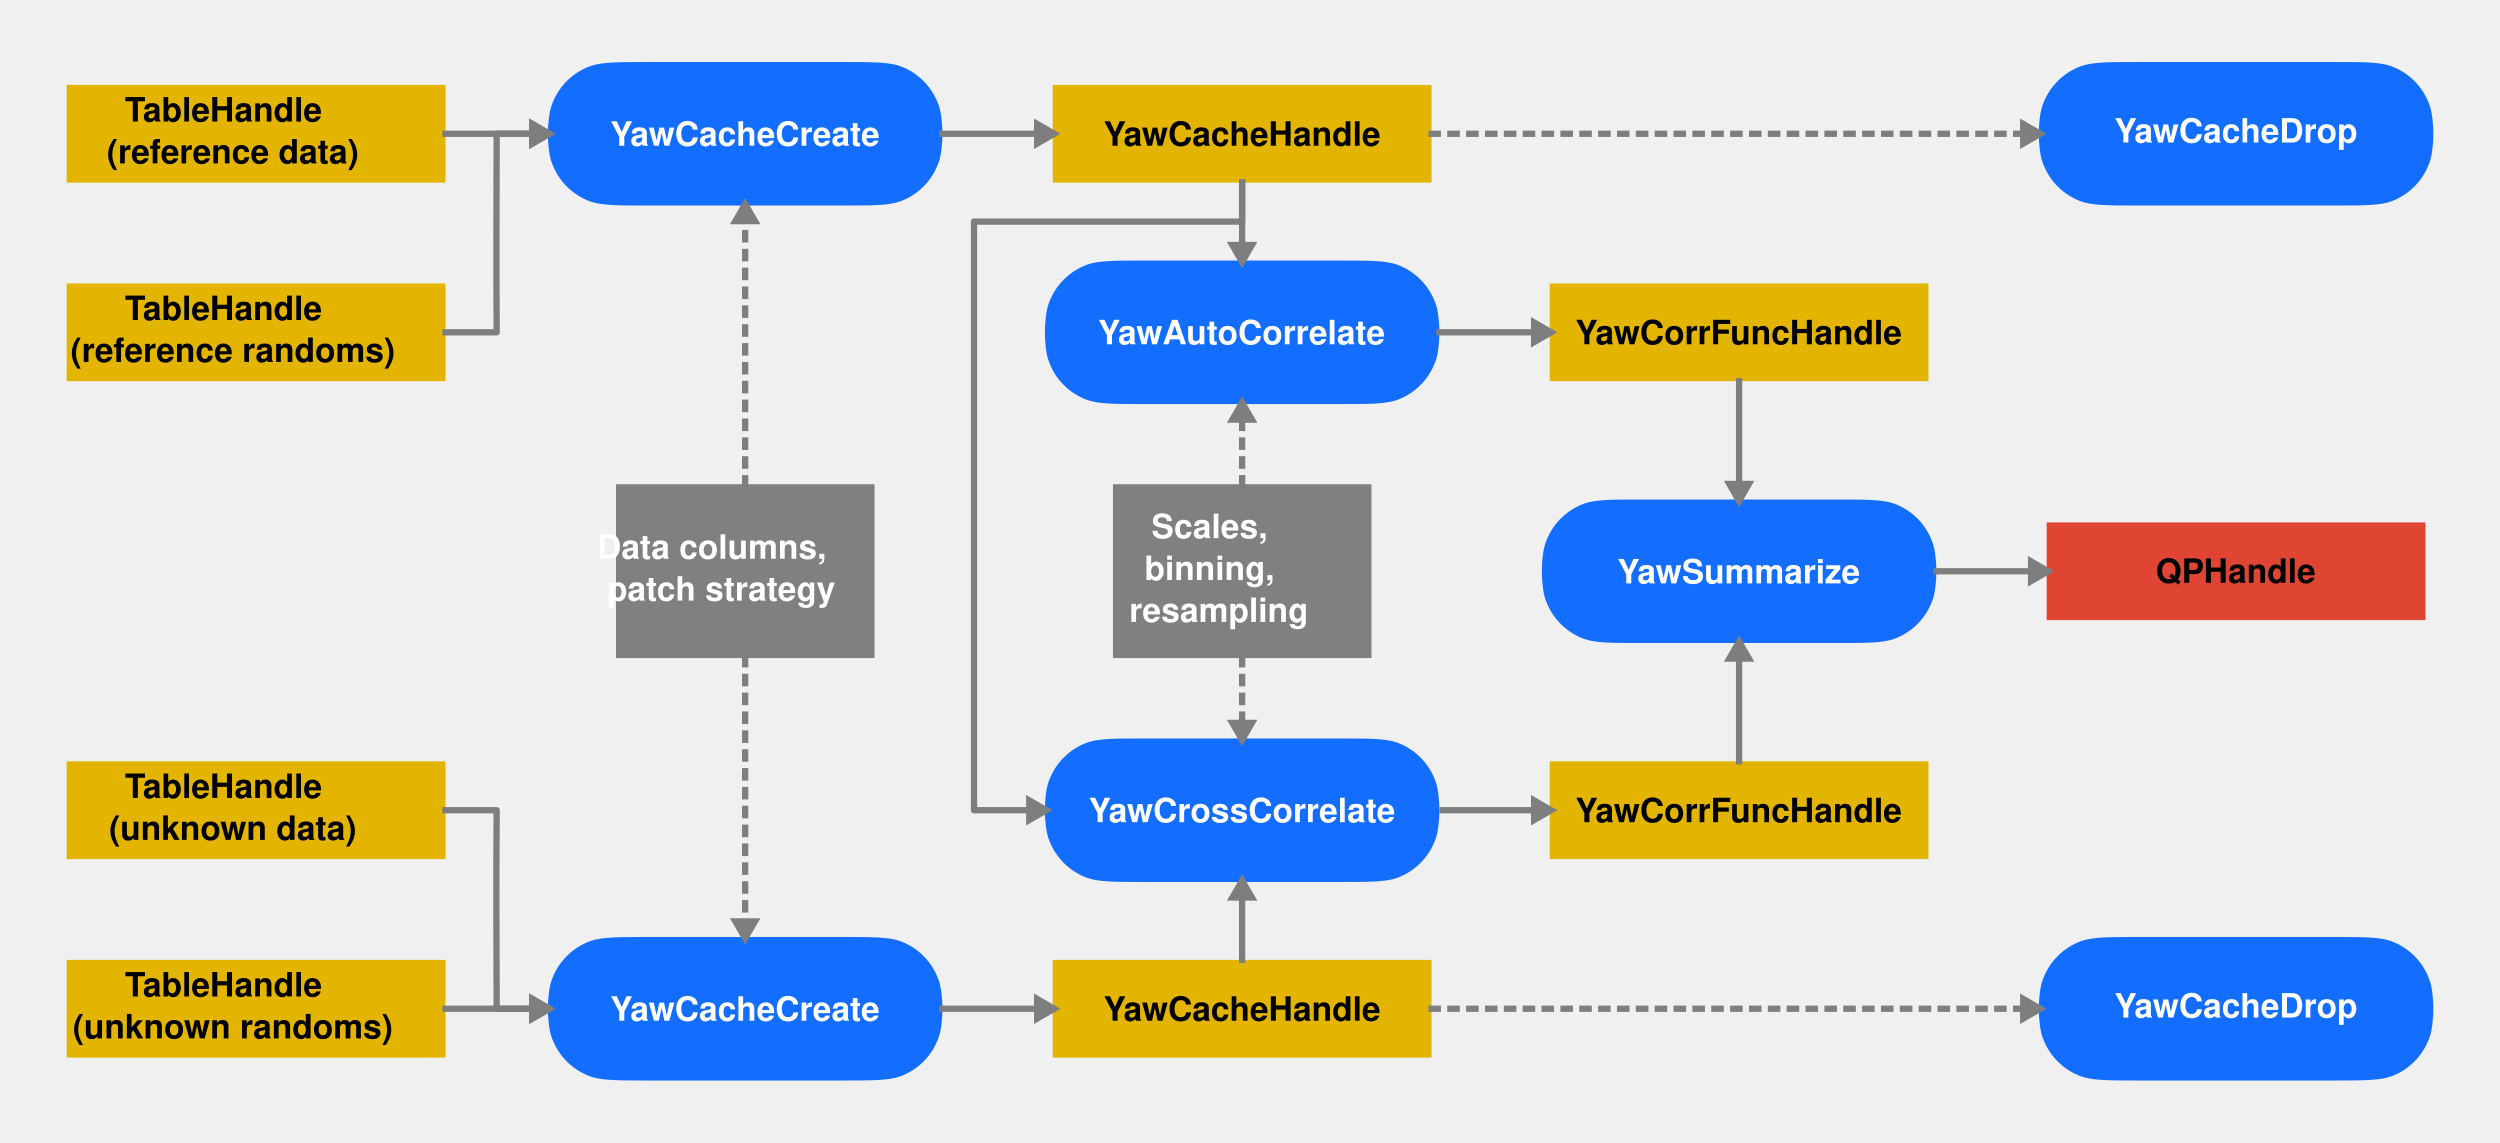
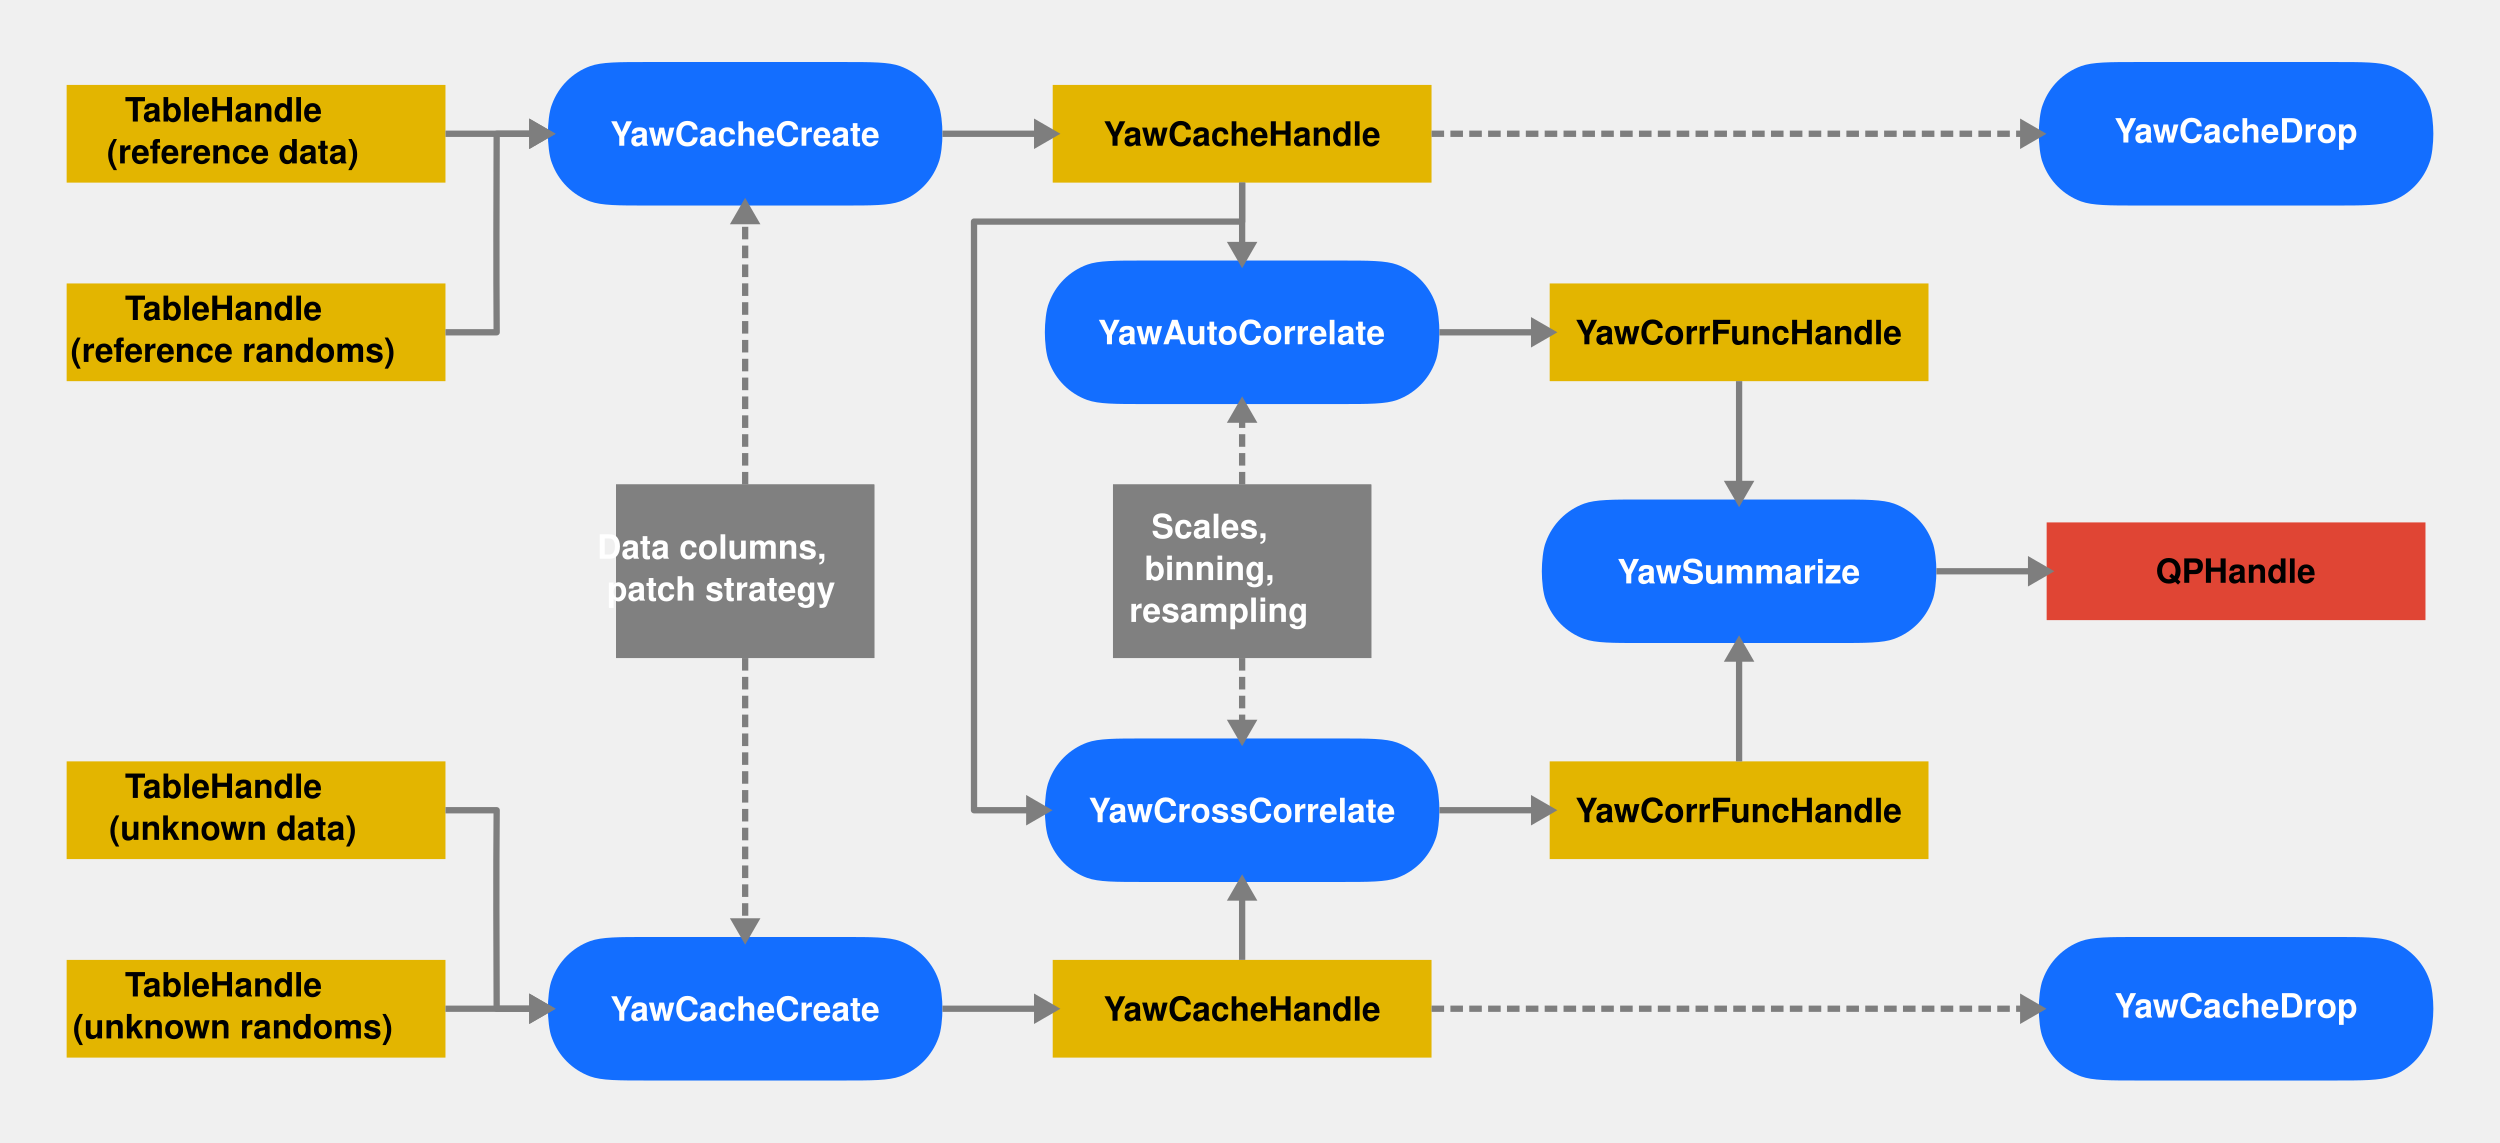
<svg xmlns="http://www.w3.org/2000/svg" version="1.1" id="svg226" width="1988.631" height="908.828" viewBox="0 0 1988.631 908.828">
  <defs id="defs230">
    <marker style="overflow:visible" id="TriangleStart" refX="2" refY="0" orient="auto-start-reverse" markerWidth="4.2" markerHeight="5.6" viewBox="0 0 5.324 6.155" preserveAspectRatio="xMidYMid">
      <path transform="scale(0.5)" style="fill:context-stroke;fill-rule:evenodd;stroke:context-stroke;stroke-width:1pt" d="M 5.77,0 -2.88,5 V -5 Z" id="path135" />
    </marker>
    <clipPath clipPathUnits="userSpaceOnUse" id="clipPath244">
      <path d="m 332.148,36 h 237.387 v 87.621 H 332.148 Z" id="path242" />
    </clipPath>
    <clipPath clipPathUnits="userSpaceOnUse" id="clipPath254">
      <path d="m 333.148,37 h 235.387 v 85.621 H 333.148 Z" id="path252" />
    </clipPath>
    <clipPath clipPathUnits="userSpaceOnUse" id="clipPath268">
      <path d="M 371.292,286.54 H 530.39 V 395.081 H 371.292 Z" id="path266" />
    </clipPath>
    <clipPath clipPathUnits="userSpaceOnUse" id="clipPath282">
      <path d="m 375.792,291.04 h 150.098 v 99.541 H 375.792 Z" id="path280" />
    </clipPath>
    <clipPath clipPathUnits="userSpaceOnUse" id="clipPath302">
      <path d="M 666.605,286.54 H 825.703 V 395.081 H 666.605 Z" id="path300" />
    </clipPath>
    <clipPath clipPathUnits="userSpaceOnUse" id="clipPath316">
      <path d="m 671.105,291.04 h 150.098 v 99.541 H 671.105 Z" id="path314" />
    </clipPath>
    <clipPath clipPathUnits="userSpaceOnUse" id="clipPath342">
      <path d="m 41.531,571.664 h 227.996 v 60.293 H 41.531 Z" id="path340" />
    </clipPath>
    <clipPath clipPathUnits="userSpaceOnUse" id="clipPath352">
      <path d="m 42.531,572.664 h 225.996 v 58.293 H 42.531 Z" id="path350" />
    </clipPath>
    <clipPath clipPathUnits="userSpaceOnUse" id="clipPath366">
      <path d="m 41.531,441.164 h 227.996 v 60.293 H 41.531 Z" id="path364" />
    </clipPath>
    <clipPath clipPathUnits="userSpaceOnUse" id="clipPath376">
      <path d="m 42.531,442.164 h 225.996 v 58.293 H 42.531 Z" id="path374" />
    </clipPath>
    <clipPath clipPathUnits="userSpaceOnUse" id="clipPath390">
      <path d="m 36,180.164 h 227.996 v 60.293 H 36 Z" id="path388" />
    </clipPath>
    <clipPath clipPathUnits="userSpaceOnUse" id="clipPath400">
      <path d="m 37,181.164 h 225.996 v 58.293 H 37 Z" id="path398" />
    </clipPath>
    <clipPath clipPathUnits="userSpaceOnUse" id="clipPath414">
      <path d="m 36,49.664 h 227.996 v 60.293 H 36 Z" id="path412" />
    </clipPath>
    <clipPath clipPathUnits="userSpaceOnUse" id="clipPath424">
      <path d="m 37,50.664 h 225.996 v 58.293 H 37 Z" id="path422" />
    </clipPath>
    <clipPath clipPathUnits="userSpaceOnUse" id="clipPath438">
      <path d="m 332.148,558 h 237.387 v 87.621 H 332.148 Z" id="path436" />
    </clipPath>
    <clipPath clipPathUnits="userSpaceOnUse" id="clipPath448">
      <path d="m 333.148,559 h 235.387 v 85.621 H 333.148 Z" id="path446" />
    </clipPath>
    <clipPath clipPathUnits="userSpaceOnUse" id="clipPath462">
      <path d="m 627.461,427.5 h 237.387 v 87.621 H 627.461 Z" id="path460" />
    </clipPath>
    <clipPath clipPathUnits="userSpaceOnUse" id="clipPath472">
      <path d="m 628.461,428.5 h 235.387 v 85.621 H 628.461 Z" id="path470" />
    </clipPath>
    <clipPath clipPathUnits="userSpaceOnUse" id="clipPath486">
      <path d="m 627.461,166.5 h 237.387 v 87.621 H 627.461 Z" id="path484" />
    </clipPath>
    <clipPath clipPathUnits="userSpaceOnUse" id="clipPath496">
      <path d="m 628.461,167.5 h 235.387 v 85.621 H 628.461 Z" id="path494" />
    </clipPath>
    <clipPath clipPathUnits="userSpaceOnUse" id="clipPath510">
      <path d="m 922.774,297 h 237.387 v 87.621 H 922.774 Z" id="path508" />
    </clipPath>
    <clipPath clipPathUnits="userSpaceOnUse" id="clipPath520">
      <path d="m 923.774,298 h 235.387 v 85.621 H 923.774 Z" id="path518" />
    </clipPath>
    <clipPath clipPathUnits="userSpaceOnUse" id="clipPath534">
      <path d="m 1218.087,558 h 237.387 v 87.621 H 1218.087 Z" id="path532" />
    </clipPath>
    <clipPath clipPathUnits="userSpaceOnUse" id="clipPath544">
      <path d="m 1219.087,559 h 235.387 v 85.621 H 1219.087 Z" id="path542" />
    </clipPath>
    <clipPath clipPathUnits="userSpaceOnUse" id="clipPath558">
      <path d="m 1218.087,36 h 237.387 v 87.621 H 1218.087 Z" id="path556" />
    </clipPath>
    <clipPath clipPathUnits="userSpaceOnUse" id="clipPath568">
      <path d="m 1219.087,37 h 235.387 v 85.621 H 1219.087 Z" id="path566" />
    </clipPath>
    <clipPath clipPathUnits="userSpaceOnUse" id="clipPath582">
      <path d="m 632.156,571.664 h 227.996 v 60.293 H 632.156 Z" id="path580" />
    </clipPath>
    <clipPath clipPathUnits="userSpaceOnUse" id="clipPath592">
      <path d="m 633.156,572.664 h 225.996 v 58.293 H 633.156 Z" id="path590" />
    </clipPath>
    <clipPath clipPathUnits="userSpaceOnUse" id="clipPath606">
      <path d="m 632.156,49.664 h 227.996 v 60.293 H 632.156 Z" id="path604" />
    </clipPath>
    <clipPath clipPathUnits="userSpaceOnUse" id="clipPath616">
      <path d="m 633.156,50.664 h 225.996 v 58.293 H 633.156 Z" id="path614" />
    </clipPath>
    <clipPath clipPathUnits="userSpaceOnUse" id="clipPath630">
      <path d="m 927.469,441.164 h 227.996 v 60.293 H 927.469 Z" id="path628" />
    </clipPath>
    <clipPath clipPathUnits="userSpaceOnUse" id="clipPath640">
      <path d="m 928.469,442.164 h 225.996 v 58.293 H 928.469 Z" id="path638" />
    </clipPath>
    <clipPath clipPathUnits="userSpaceOnUse" id="clipPath654">
      <path d="m 927.469,180.164 h 227.996 v 60.293 H 927.469 Z" id="path652" />
    </clipPath>
    <clipPath clipPathUnits="userSpaceOnUse" id="clipPath664">
      <path d="m 928.469,181.164 h 225.996 v 58.293 H 928.469 Z" id="path662" />
    </clipPath>
    <clipPath clipPathUnits="userSpaceOnUse" id="clipPath678">
      <path d="m 1222.782,310.664 h 227.996 v 60.293 H 1222.782 Z" id="path676" />
    </clipPath>
    <clipPath clipPathUnits="userSpaceOnUse" id="clipPath688">
      <path d="m 1223.782,311.664 h 225.996 v 58.293 H 1223.782 Z" id="path686" />
    </clipPath>
    <clipPath clipPathUnits="userSpaceOnUse" id="clipPath702">
      <path d="m 267.527,599.311 h 66.621 v 5 H 267.527 Z" id="path700" />
    </clipPath>
    <clipPath clipPathUnits="userSpaceOnUse" id="clipPath714">
      <path d="m 267.478,468.763 h 66.6 v 140.6 h -66.6 z" id="path712" />
    </clipPath>
    <clipPath clipPathUnits="userSpaceOnUse" id="clipPath728">
      <path d="m 261.978,72.163 h 72.1 v 140.6 h -72.1 z" id="path726" />
    </clipPath>
    <clipPath clipPathUnits="userSpaceOnUse" id="clipPath742">
      <path d="m 261.996,77.311 h 68.465 v 5 H 261.996 Z" id="path740" />
    </clipPath>
    <clipPath clipPathUnits="userSpaceOnUse" id="clipPath754">
      <path d="m 443.241,121.621 h 15.2 V 288.54 h -15.2 z" id="path752" />
    </clipPath>
    <clipPath clipPathUnits="userSpaceOnUse" id="clipPath768">
      <path d="m 443.241,393.081 h 15.2 V 560 h -15.2 z" id="path766" />
    </clipPath>
    <clipPath clipPathUnits="userSpaceOnUse" id="clipPath782">
      <path d="m 738.554,252.121 h 15.2 v 36.419 h -15.2 z" id="path780" />
    </clipPath>
    <clipPath clipPathUnits="userSpaceOnUse" id="clipPath796">
      <path d="m 738.554,393.081 h 15.2 v 36.419 h -15.2 z" id="path794" />
    </clipPath>
    <clipPath clipPathUnits="userSpaceOnUse" id="clipPath810">
      <path d="m 567.535,594.211 h 66.621 v 15.2 H 567.535 Z" id="path808" />
    </clipPath>
    <clipPath clipPathUnits="userSpaceOnUse" id="clipPath824">
      <path d="m 858.152,594.211 h 361.357 v 15.2 H 858.152 Z" id="path822" />
    </clipPath>
    <clipPath clipPathUnits="userSpaceOnUse" id="clipPath838">
      <path d="m 568.112,72.211 h 66.044 v 15.2 H 568.112 Z" id="path836" />
    </clipPath>
    <clipPath clipPathUnits="userSpaceOnUse" id="clipPath852">
      <path d="m 1033.867,382.621 h 15.2 v 60.543 h -15.2 z" id="path850" />
    </clipPath>
    <clipPath clipPathUnits="userSpaceOnUse" id="clipPath866">
      <path d="m 858.152,72.211 h 361.934 v 15.2 H 858.152 Z" id="path864" />
    </clipPath>
    <clipPath clipPathUnits="userSpaceOnUse" id="clipPath880">
      <path d="m 738.554,107.957 h 15.2 v 60.543 h -15.2 z" id="path878" />
    </clipPath>
    <clipPath clipPathUnits="userSpaceOnUse" id="clipPath894">
      <path d="m 738.554,513.121 h 15.2 v 60.543 h -15.2 z" id="path892" />
    </clipPath>
    <clipPath clipPathUnits="userSpaceOnUse" id="clipPath908">
      <path d="m 862.848,468.81 h 66.621 v 5 H 862.848 Z" id="path906" />
    </clipPath>
    <clipPath clipPathUnits="userSpaceOnUse" id="clipPath920">
      <path d="m 863.425,202.71 h 66.044 v 15.2 H 863.425 Z" id="path918" />
    </clipPath>
    <clipPath clipPathUnits="userSpaceOnUse" id="clipPath934">
      <path d="m 1033.867,238.457 h 15.2 v 60.543 h -15.2 z" id="path932" />
    </clipPath>
    <clipPath clipPathUnits="userSpaceOnUse" id="clipPath948">
      <path d="m 1158.161,333.211 h 66.621 v 15.2 h -66.621 z" id="path946" />
    </clipPath>
    <clipPath clipPathUnits="userSpaceOnUse" id="clipPath962">
      <path d="m 605.879,202.663 h 142.7 v 371.1 h -142.7 z" id="path960" />
    </clipPath>
  </defs>
  <g id="g234" transform="matrix(1.333333,0,0,-1.333333,0,908.8281)">
    <g id="g236" />
    <g id="g384" transform="translate(2.765319,-12.0621)" style="fill:#e3b500;fill-opacity:1">
      <g id="g386" clip-path="url(#clipPath390)" style="fill:#e3b500;fill-opacity:1">
        <path d="m 37,181.164 h 225.996 v 58.293 H 37 Z" style="fill:#e3b500;fill-opacity:1;fill-rule:nonzero;stroke:none" id="path392" />
      </g>
    </g>
    <g id="g360" transform="translate(-2.765201,12.06204)" style="fill:#e3b500;fill-opacity:1">
      <g id="g362" clip-path="url(#clipPath366)" style="fill:#e3b500;fill-opacity:1">
        <path d="m 42.531,442.164 h 225.996 v 58.293 H 42.531 Z" style="fill:#e3b500;fill-opacity:1;fill-rule:nonzero;stroke:none" id="path368" />
      </g>
    </g>
    <g id="g336" style="fill:#e3b500;fill-opacity:1" transform="translate(-2.765201,-1.0229736e-5)">
      <g id="g338" clip-path="url(#clipPath342)" style="fill:#e3b500;fill-opacity:1">
        <path d="m 42.531,572.664 h 225.996 v 58.293 H 42.531 Z" style="fill:#e3b500;fill-opacity:1;fill-rule:nonzero;stroke:none" id="path344" />
      </g>
    </g>
    <text xml:space="preserve" style="font-style:normal;font-variant:normal;font-weight:bold;font-stretch:normal;font-size:20px;line-height:1.25;font-family:Helvetica;-inkscape-font-specification:'Helvetica Bold';fill:#000000;fill-opacity:1;stroke:none;stroke-width:0.75" x="152.783" y="-609.13" id="text1382-0-6" transform="scale(1,-1)">
      <tspan id="tspan1380-6-9" x="152.783" y="-609.13" style="font-style:normal;font-variant:normal;font-weight:bold;font-stretch:normal;font-size:20px;font-family:Helvetica;-inkscape-font-specification:'Helvetica Bold';text-align:center;text-anchor:middle;stroke-width:0.75">TableHandle</tspan>
      <tspan x="152.783" y="-584.13" style="font-style:normal;font-variant:normal;font-weight:bold;font-stretch:normal;font-size:20px;font-family:Helvetica;-inkscape-font-specification:'Helvetica Bold';text-align:center;text-anchor:middle;stroke-width:0.75" id="tspan8911">(reference data)</tspan>
    </text>
    <text xml:space="preserve" style="font-style:normal;font-variant:normal;font-weight:bold;font-stretch:normal;font-size:20px;line-height:1.25;font-family:Helvetica;-inkscape-font-specification:'Helvetica Bold';fill:#000000;fill-opacity:1;stroke:none;stroke-width:0.75" x="152.783" y="-490.692" id="text1382-0-6-3" transform="scale(1,-1)">
      <tspan id="tspan1380-6-9-6" x="152.783" y="-490.692" style="font-style:normal;font-variant:normal;font-weight:bold;font-stretch:normal;font-size:20px;font-family:Helvetica;-inkscape-font-specification:'Helvetica Bold';text-align:center;text-anchor:middle;stroke-width:0.75">TableHandle</tspan>
      <tspan x="152.783" y="-465.692" style="font-style:normal;font-variant:normal;font-weight:bold;font-stretch:normal;font-size:20px;font-family:Helvetica;-inkscape-font-specification:'Helvetica Bold';text-align:center;text-anchor:middle;stroke-width:0.75" id="tspan8911-8">(reference randoms)</tspan>
    </text>
    <text xml:space="preserve" style="font-style:normal;font-variant:normal;font-weight:bold;font-stretch:normal;font-size:20px;line-height:1.25;font-family:Helvetica;-inkscape-font-specification:'Helvetica Bold';fill:#000000;fill-opacity:1;stroke:none;stroke-width:0.75" x="152.783" y="-205.568" id="text1382-0-6-4" transform="scale(1,-1)">
      <tspan id="tspan1380-6-9-8" x="152.783" y="-205.568" style="font-style:normal;font-variant:normal;font-weight:bold;font-stretch:normal;font-size:20px;font-family:Helvetica;-inkscape-font-specification:'Helvetica Bold';text-align:center;text-anchor:middle;stroke-width:0.75">TableHandle</tspan>
      <tspan x="152.783" y="-180.568" style="font-style:normal;font-variant:normal;font-weight:bold;font-stretch:normal;font-size:20px;font-family:Helvetica;-inkscape-font-specification:'Helvetica Bold';text-align:center;text-anchor:middle;stroke-width:0.75" id="tspan8911-3">(unknown data)</tspan>
    </text>
    <g id="g408" transform="translate(2.765319,-1.0229736e-5)" style="fill:#e3b500;fill-opacity:1">
      <g id="g410" clip-path="url(#clipPath414)" style="fill:#e3b500;fill-opacity:1">
        <path d="m 37,50.664 h 225.996 v 58.293 H 37 Z" style="fill:#e3b500;fill-opacity:1;fill-rule:nonzero;stroke:none" id="path416" />
      </g>
    </g>
    <g id="g238" transform="translate(-6.286761,-1.0229736e-5)" style="fill:#4268ff;fill-opacity:1">
      <g id="g240" clip-path="url(#clipPath244)" style="fill:#4268ff;fill-opacity:1">
        <path d="m 392.288,122.621 h 117.106 c 16.945,0 27.113,0 33.891,-2.447 10.597,-3.857 18.945,-12.205 22.802,-22.802 1.726,-4.094 2.447,-12.188 2.447,-17.562 0,-5.373 -0.721,-13.468 -2.447,-17.562 C 562.231,51.652 553.883,43.304 543.286,39.447 536.508,37 526.34,37 509.395,37 H 392.288 c -16.946,0 -27.113,0 -33.891,2.447 -10.597,3.857 -18.945,12.205 -22.802,22.802 -1.726,4.094 -2.447,12.188 -2.447,17.562 0,5.373 0.721,13.468 2.447,17.562 3.857,10.597 12.205,18.945 22.802,22.802 6.778,2.447 16.945,2.447 33.891,2.447 z" style="fill:#136eff;fill-opacity:1;fill-rule:nonzero;stroke:none" id="path246" />
      </g>
    </g>
    <text xml:space="preserve" style="font-style:normal;font-variant:normal;font-weight:bold;font-stretch:normal;font-size:20px;line-height:1.25;font-family:Helvetica;-inkscape-font-specification:'Helvetica Bold';fill:#ffffff;fill-opacity:1;stroke:none;stroke-width:0.75" x="364.065" y="-72.677" id="text1382-0-8" transform="scale(1,-1)">
      <tspan id="tspan1380-6-6" x="364.065" y="-72.677" style="font-style:normal;font-variant:normal;font-weight:bold;font-stretch:normal;font-size:20px;font-family:Helvetica;-inkscape-font-specification:'Helvetica Bold';fill:#ffffff;fill-opacity:1;stroke-width:0.75">YawCacheCreate</tspan>
    </text>
    <g id="g262" transform="translate(-6.286761,5.4770264e-5)" style="fill:#808080;fill-opacity:1;stroke:none">
      <g id="g264" clip-path="url(#clipPath268)" style="fill:#808080;fill-opacity:1;stroke:none">
        <path d="M 373.792,289.04 H 527.89 V 392.581 H 373.792 Z" style="fill:#808080;fill-opacity:1;fill-rule:nonzero;stroke:none" id="path270" />
        <g id="g272" transform="matrix(1,0,0,-1,373.7924,392.5811)" style="fill:#808080;fill-opacity:1;stroke:none">
          <path d="M 0,0 H 154.098 V 103.541 H 0 Z" style="fill:#808080;fill-opacity:1;stroke:none;stroke-width:3.75;stroke-linecap:butt;stroke-linejoin:miter;stroke-miterlimit:4;stroke-dasharray:none;stroke-opacity:1" id="path274" />
        </g>
      </g>
    </g>
    <text xml:space="preserve" style="font-style:normal;font-variant:normal;font-weight:bold;font-stretch:normal;font-size:20px;line-height:1.25;font-family:Helvetica;-inkscape-font-specification:'Helvetica Bold';fill:#ffffff;fill-opacity:1;stroke:none;stroke-width:0.75" x="444.115" y="-348.291" id="text1382-0-1" transform="scale(1,-1)">
      <tspan id="tspan1380-6-40" x="444.115" y="-348.291" style="font-style:normal;font-variant:normal;font-weight:bold;font-stretch:normal;font-size:20px;font-family:Helvetica;-inkscape-font-specification:'Helvetica Bold';text-align:center;text-anchor:middle;fill:#ffffff;fill-opacity:1;stroke-width:0.75">Data columns,</tspan>
      <tspan x="444.115" y="-323.291" style="font-style:normal;font-variant:normal;font-weight:bold;font-stretch:normal;font-size:20px;font-family:Helvetica;-inkscape-font-specification:'Helvetica Bold';text-align:center;text-anchor:middle;fill:#ffffff;fill-opacity:1;stroke-width:0.75" id="tspan2361">patch strategy</tspan>
    </text>
    <g id="g432" transform="translate(-6.286761,2.4770264e-5)" style="fill:#4268ff;fill-opacity:1">
      <g id="g434" clip-path="url(#clipPath438)" style="fill:#4268ff;fill-opacity:1">
        <path d="m 392.288,644.621 h 117.106 c 16.945,0 27.113,0 33.891,-2.447 10.597,-3.857 18.945,-12.205 22.802,-22.802 1.726,-4.094 2.447,-12.188 2.447,-17.562 0,-5.373 -0.721,-13.468 -2.447,-17.561 -3.857,-10.597 -12.205,-18.945 -22.802,-22.802 C 536.508,559 526.34,559 509.395,559 H 392.288 c -16.946,0 -27.113,0 -33.891,2.447 -10.597,3.857 -18.945,12.205 -22.802,22.802 -1.726,4.094 -2.447,12.188 -2.447,17.561 0,5.373 0.721,13.468 2.447,17.562 3.857,10.597 12.205,18.945 22.802,22.802 6.778,2.447 16.945,2.447 33.891,2.447 z" style="fill:#136eff;fill-opacity:1;fill-rule:nonzero;stroke:none" id="path440" />
      </g>
    </g>
    <text xml:space="preserve" style="font-style:normal;font-variant:normal;font-weight:bold;font-stretch:normal;font-size:20px;line-height:1.25;font-family:Helvetica;-inkscape-font-specification:'Helvetica Bold';fill:#ffffff;fill-opacity:1;stroke:none;stroke-width:0.75" x="364.065" y="-594.677" id="text1382-0-81" transform="scale(1,-1)">
      <tspan id="tspan1380-6-0" x="364.065" y="-594.677" style="font-style:normal;font-variant:normal;font-weight:bold;font-stretch:normal;font-size:20px;font-family:Helvetica;-inkscape-font-specification:'Helvetica Bold';fill:#ffffff;fill-opacity:1;stroke-width:0.75">YawCacheCreate</tspan>
    </text>
    <g id="g576" transform="translate(-5.112891,-1.0229736e-5)" style="fill:#e3b500;fill-opacity:1">
      <g id="g578" clip-path="url(#clipPath582)" style="fill:#e3b500;fill-opacity:1">
        <path d="m 633.156,572.664 h 225.996 v 58.293 H 633.156 Z" style="fill:#e3b500;fill-opacity:1;fill-rule:nonzero;stroke:none" id="path584" />
      </g>
    </g>
    <text xml:space="preserve" style="font-style:normal;font-variant:normal;font-weight:bold;font-stretch:normal;font-size:20px;line-height:1.25;font-family:Helvetica;-inkscape-font-specification:'Helvetica Bold';fill:#000000;fill-opacity:1;stroke:none;stroke-width:0.75" x="658.34" y="-594.677" id="text1382-0-3" transform="scale(1,-1)">
      <tspan id="tspan1380-6-11" x="658.34" y="-594.677" style="font-style:normal;font-variant:normal;font-weight:bold;font-stretch:normal;font-size:20px;font-family:Helvetica;-inkscape-font-specification:'Helvetica Bold';stroke-width:0.75">YawCacheHandle</tspan>
    </text>
    <g id="g456" transform="translate(-5.112941,12.06207)" style="fill:#4268ff;fill-opacity:1">
      <g id="g458" clip-path="url(#clipPath462)" style="fill:#4268ff;fill-opacity:1">
        <path d="m 687.601,514.121 h 117.106 c 16.946,0 27.113,0 33.891,-2.447 10.597,-3.857 18.945,-12.205 22.802,-22.802 1.726,-4.094 2.447,-12.188 2.447,-17.562 0,-5.373 -0.721,-13.468 -2.447,-17.561 -3.857,-10.597 -12.205,-18.945 -22.802,-22.802 C 831.82,428.5 821.653,428.5 804.707,428.5 H 687.601 c -16.946,0 -27.113,0 -33.891,2.447 -10.597,3.857 -18.945,12.205 -22.802,22.802 -1.726,4.094 -2.447,12.188 -2.447,17.561 0,5.373 0.721,13.468 2.447,17.562 3.857,10.597 12.205,18.945 22.802,22.802 6.778,2.447 16.946,2.447 33.891,2.447 z" style="fill:#136eff;fill-opacity:1;fill-rule:nonzero;stroke:none" id="path464" />
      </g>
    </g>
    <text xml:space="preserve" style="font-style:normal;font-variant:normal;font-weight:bold;font-stretch:normal;font-size:20px;line-height:1.25;font-family:Helvetica;-inkscape-font-specification:'Helvetica Bold';fill:#ffffff;fill-opacity:1;stroke:none;stroke-width:0.75" x="655.019" y="-476.239" id="text1382-0-5" transform="scale(1,-1)">
      <tspan id="tspan1380-6-08" x="655.019" y="-476.239" style="font-style:normal;font-variant:normal;font-weight:bold;font-stretch:normal;font-size:20px;font-family:Helvetica;-inkscape-font-specification:'Helvetica Bold';fill:#ffffff;fill-opacity:1;stroke-width:0.75">YawAutoCorrelate</tspan>
    </text>
    <g id="g296" transform="translate(-5.112891,5.4770264e-5)" style="fill:#808080;fill-opacity:1;stroke:none">
      <g id="g298" clip-path="url(#clipPath302)" style="fill:#808080;fill-opacity:1;stroke:none">
        <path d="M 669.105,289.04 H 823.203 V 392.581 H 669.105 Z" style="fill:#808080;fill-opacity:1;fill-rule:nonzero;stroke:none" id="path304" />
        <g id="g306" transform="matrix(1,0,0,-1,669.1052,392.5811)" style="fill:#808080;fill-opacity:1;stroke:none">
          <path d="M 0,0 H 154.098 V 103.541 H 0 Z" style="fill:#808080;fill-opacity:1;stroke:none;stroke-width:3.75;stroke-linecap:butt;stroke-linejoin:miter;stroke-miterlimit:4;stroke-dasharray:none;stroke-opacity:1" id="path308" />
        </g>
      </g>
    </g>
    <text xml:space="preserve" style="font-style:normal;font-variant:normal;font-weight:bold;font-stretch:normal;font-size:20px;line-height:1.25;font-family:Helvetica;-inkscape-font-specification:'Helvetica Bold';fill:#ffffff;fill-opacity:1;stroke:none;stroke-width:0.75" x="741.056" y="-360.581" id="text1382-0-4" transform="scale(1,-1)">
      <tspan id="tspan1380-6-93" x="741.056" y="-360.581" style="font-style:normal;font-variant:normal;font-weight:bold;font-stretch:normal;font-size:20px;font-family:Helvetica;-inkscape-font-specification:'Helvetica Bold';text-align:center;text-anchor:middle;fill:#ffffff;fill-opacity:1;stroke-width:0.75">Scales,</tspan>
      <tspan x="741.056" y="-335.581" style="font-style:normal;font-variant:normal;font-weight:bold;font-stretch:normal;font-size:20px;font-family:Helvetica;-inkscape-font-specification:'Helvetica Bold';text-align:center;text-anchor:middle;fill:#ffffff;fill-opacity:1;stroke-width:0.75" id="tspan2363">binning,</tspan>
      <tspan x="741.056" y="-310.581" style="font-style:normal;font-variant:normal;font-weight:bold;font-stretch:normal;font-size:20px;font-family:Helvetica;-inkscape-font-specification:'Helvetica Bold';text-align:center;text-anchor:middle;fill:#ffffff;fill-opacity:1;stroke-width:0.75" id="tspan2365">resampling</tspan>
    </text>
    <g id="g480" transform="translate(-5.112941,-12.06206)" style="fill:#4268ff;fill-opacity:1">
      <g id="g482" clip-path="url(#clipPath486)" style="fill:#4268ff;fill-opacity:1">
        <path d="m 687.601,253.121 h 117.106 c 16.946,0 27.113,0 33.891,-2.447 10.597,-3.857 18.945,-12.205 22.802,-22.802 1.726,-4.094 2.447,-12.188 2.447,-17.562 0,-5.373 -0.721,-13.468 -2.447,-17.561 -3.857,-10.597 -12.205,-18.945 -22.802,-22.802 C 831.82,167.5 821.653,167.5 804.707,167.5 H 687.601 c -16.946,0 -27.113,0 -33.891,2.447 -10.597,3.857 -18.945,12.205 -22.802,22.802 -1.726,4.094 -2.447,12.188 -2.447,17.561 0,5.373 0.721,13.468 2.447,17.562 3.857,10.597 12.205,18.945 22.802,22.802 6.778,2.447 16.946,2.447 33.891,2.447 z" style="fill:#136eff;fill-opacity:1;fill-rule:nonzero;stroke:none" id="path488" />
      </g>
    </g>
    <text xml:space="preserve" style="font-style:normal;font-variant:normal;font-weight:bold;font-stretch:normal;font-size:20px;line-height:1.25;font-family:Helvetica;-inkscape-font-specification:'Helvetica Bold';fill:#ffffff;fill-opacity:1;stroke:none;stroke-width:0.75" x="649.443" y="-191.115" id="text1382-0-05" transform="scale(1,-1)">
      <tspan id="tspan1380-6-2" x="649.443" y="-191.115" style="font-style:normal;font-variant:normal;font-weight:bold;font-stretch:normal;font-size:20px;font-family:Helvetica;-inkscape-font-specification:'Helvetica Bold';fill:#ffffff;fill-opacity:1;stroke-width:0.75">YawCrossCorrelate</tspan>
    </text>
    <g id="g600" transform="translate(-5.112891,-1.0229736e-5)" style="fill:#e3b500;fill-opacity:1">
      <g id="g602" clip-path="url(#clipPath606)" style="fill:#e3b500;fill-opacity:1">
        <path d="m 633.156,50.664 h 225.996 v 58.293 H 633.156 Z" style="fill:#e3b500;fill-opacity:1;fill-rule:nonzero;stroke:none" id="path608" />
      </g>
    </g>
    <text xml:space="preserve" style="font-style:normal;font-variant:normal;font-weight:bold;font-stretch:normal;font-size:20px;line-height:1.25;font-family:Helvetica;-inkscape-font-specification:'Helvetica Bold';fill:#000000;fill-opacity:1;stroke:none;stroke-width:0.75" x="658.34" y="-72.677" id="text1382-0-38" transform="scale(1,-1)">
      <tspan id="tspan1380-6-7" x="658.34" y="-72.677" style="font-style:normal;font-variant:normal;font-weight:bold;font-stretch:normal;font-size:20px;font-family:Helvetica;-inkscape-font-specification:'Helvetica Bold';stroke-width:0.75">YawCacheHandle</tspan>
    </text>
    <g id="g624" transform="translate(-3.938871,12.06204)" style="fill:#e3b500;fill-opacity:1">
      <g id="g626" clip-path="url(#clipPath630)" style="fill:#e3b500;fill-opacity:1">
        <path d="m 928.469,442.164 h 225.996 v 58.293 H 928.469 Z" style="fill:#e3b500;fill-opacity:1;fill-rule:nonzero;stroke:none" id="path632" />
      </g>
    </g>
    <text xml:space="preserve" style="font-style:normal;font-variant:normal;font-weight:bold;font-stretch:normal;font-size:20px;line-height:1.25;font-family:Helvetica;-inkscape-font-specification:'Helvetica Bold';fill:#000000;fill-opacity:1;stroke:none;stroke-width:0.75" x="939.841" y="-476.239" id="text1382-0-80" transform="scale(1,-1)">
      <tspan id="tspan1380-6-45" x="939.841" y="-476.239" style="font-style:normal;font-variant:normal;font-weight:bold;font-stretch:normal;font-size:20px;font-family:Helvetica;-inkscape-font-specification:'Helvetica Bold';stroke-width:0.75">YawCorrFuncHandle</tspan>
    </text>
    <g id="g504" transform="translate(-3.939121,2.4770264e-5)" style="fill:#4268ff;fill-opacity:1">
      <g id="g506" clip-path="url(#clipPath510)" style="fill:#4268ff;fill-opacity:1">
        <path d="M 982.914,383.621 H 1100.02 c 16.946,0 27.113,0 33.892,-2.447 10.597,-3.857 18.944,-12.205 22.801,-22.802 1.726,-4.094 2.448,-12.188 2.448,-17.562 0,-5.373 -0.722,-13.468 -2.448,-17.561 -3.857,-10.597 -12.204,-18.945 -22.801,-22.802 C 1127.133,298 1116.966,298 1100.02,298 H 982.914 c -16.945,0 -27.113,0 -33.891,2.447 -10.597,3.857 -18.945,12.205 -22.802,22.802 -1.726,4.094 -2.447,12.188 -2.447,17.561 0,5.373 0.721,13.468 2.447,17.562 3.857,10.597 12.205,18.945 22.802,22.802 6.778,2.447 16.946,2.447 33.891,2.447 z" style="fill:#136eff;fill-opacity:1;fill-rule:nonzero;stroke:none" id="path512" />
      </g>
    </g>
    <text xml:space="preserve" style="font-style:normal;font-variant:normal;font-weight:bold;font-stretch:normal;font-size:20px;line-height:1.25;font-family:Helvetica;-inkscape-font-specification:'Helvetica Bold';fill:#ffffff;fill-opacity:1;stroke:none;stroke-width:0.75" x="964.827" y="-333.589" id="text1382-0-7" transform="scale(1,-1)">
      <tspan id="tspan1380-6-10" x="964.827" y="-333.589" style="font-style:normal;font-variant:normal;font-weight:bold;font-stretch:normal;font-size:20px;font-family:Helvetica;-inkscape-font-specification:'Helvetica Bold';fill:#ffffff;fill-opacity:1;stroke-width:0.75">YawSummarize</tspan>
    </text>
    <g id="g648" transform="translate(-3.938871,-12.0621)" style="fill:#e3b500;fill-opacity:1">
      <g id="g650" clip-path="url(#clipPath654)" style="fill:#e3b500;fill-opacity:1">
        <path d="m 928.469,181.164 h 225.996 v 58.293 H 928.469 Z" style="fill:#e3b500;fill-opacity:1;fill-rule:nonzero;stroke:none" id="path656" />
      </g>
    </g>
    <text xml:space="preserve" style="font-style:normal;font-variant:normal;font-weight:bold;font-stretch:normal;font-size:20px;line-height:1.25;font-family:Helvetica;-inkscape-font-specification:'Helvetica Bold';word-spacing:0px;fill:#000000;fill-opacity:1;stroke:none;stroke-width:0.75" x="939.841" y="-191.115" id="text1382-0-60" transform="scale(1,-1)">
      <tspan id="tspan1380-6-3" x="939.841" y="-191.115" style="font-style:normal;font-variant:normal;font-weight:bold;font-stretch:normal;font-size:20px;font-family:Helvetica;-inkscape-font-specification:'Helvetica Bold';stroke-width:0.75" rotate="0 0 0 0 0 0 0 0 0 0 0 0 0 0 0 0 0 0" dy="0" dx="0">YawCorrFuncHandle</tspan>
    </text>
    <g id="g528" style="fill:#4268ff;fill-opacity:1" transform="translate(-2.765201,-1.0229736e-5)">
      <g id="g530" clip-path="url(#clipPath534)" style="fill:#4268ff;fill-opacity:1">
        <path d="m 1278.227,644.621 h 117.106 c 16.946,0 27.113,0 33.891,-2.447 10.598,-3.857 18.945,-12.205 22.802,-22.802 1.726,-4.094 2.447,-12.188 2.447,-17.562 0,-5.373 -0.721,-13.468 -2.447,-17.561 -3.857,-10.597 -12.204,-18.945 -22.802,-22.802 C 1422.446,559 1412.279,559 1395.333,559 h -117.106 c -16.946,0 -27.113,0 -33.891,2.447 -10.597,3.857 -18.945,12.205 -22.802,22.802 -1.726,4.094 -2.447,12.188 -2.447,17.561 0,5.373 0.721,13.468 2.447,17.562 3.857,10.597 12.205,18.945 22.802,22.802 6.778,2.447 16.945,2.447 33.891,2.447 z" style="fill:#136eff;fill-opacity:1;fill-rule:nonzero;stroke:none" id="path536" />
      </g>
    </g>
    <text xml:space="preserve" style="font-style:normal;font-variant:normal;font-weight:bold;font-stretch:normal;font-size:20px;line-height:1.25;font-family:Helvetica;-inkscape-font-specification:'Helvetica Bold';fill:#ffffff;fill-opacity:1;stroke:none;stroke-width:0.75" x="1261.393" y="-596.571" id="text1382-0-35" transform="scale(1,-1)">
      <tspan id="tspan1380-6-02" x="1261.393" y="-596.571" style="font-style:normal;font-variant:normal;font-weight:bold;font-stretch:normal;font-size:20px;font-family:Helvetica;-inkscape-font-specification:'Helvetica Bold';fill:#ffffff;fill-opacity:1;stroke-width:0.75">YawCacheDrop</tspan>
    </text>
    <g id="g672" transform="translate(-2.765251,-1.0229736e-5)" style="fill:#e04534;fill-opacity:1">
      <g id="g674" clip-path="url(#clipPath678)" style="fill:#e04534;fill-opacity:1">
        <path d="m 1223.782,311.664 h 225.996 v 58.293 H 1223.782 Z" style="fill:#e04534;fill-opacity:1;fill-rule:nonzero;stroke:none" id="path680" />
      </g>
    </g>
    <text xml:space="preserve" style="font-style:normal;font-variant:normal;font-weight:bold;font-stretch:normal;font-size:20px;line-height:1.25;font-family:Helvetica;-inkscape-font-specification:'Helvetica Bold';fill:#000000;fill-opacity:1;stroke:none;stroke-width:0.75" x="1286.02" y="-333.916" id="text1382-0-32" transform="scale(1,-1)">
      <tspan id="tspan1380-6-71" x="1286.02" y="-333.916" style="font-style:normal;font-variant:normal;font-weight:bold;font-stretch:normal;font-size:20px;font-family:Helvetica;-inkscape-font-specification:'Helvetica Bold';stroke-width:0.75">QPHandle</tspan>
    </text>
    <g id="g552" style="fill:#4268ff;fill-opacity:1" transform="translate(-2.765201,-1.0229736e-5)">
      <g id="g554" clip-path="url(#clipPath558)" style="fill:#4268ff;fill-opacity:1">
        <path d="m 1278.227,122.621 h 117.106 c 16.946,0 27.113,0 33.891,-2.447 10.598,-3.857 18.945,-12.205 22.802,-22.802 1.726,-4.094 2.447,-12.188 2.447,-17.562 0,-5.373 -0.721,-13.468 -2.447,-17.562 -3.857,-10.597 -12.204,-18.945 -22.802,-22.802 C 1422.446,37 1412.279,37 1395.333,37 h -117.106 c -16.946,0 -27.113,0 -33.891,2.447 -10.597,3.857 -18.945,12.205 -22.802,22.802 -1.726,4.094 -2.447,12.188 -2.447,17.562 0,5.373 0.721,13.468 2.447,17.562 3.857,10.597 12.205,18.945 22.802,22.802 6.778,2.447 16.945,2.447 33.891,2.447 z" style="fill:#136eff;fill-opacity:1;fill-rule:nonzero;stroke:none" id="path560" />
      </g>
    </g>
    <text xml:space="preserve" style="font-style:normal;font-variant:normal;font-weight:bold;font-stretch:normal;font-size:20px;line-height:1.25;font-family:Helvetica;-inkscape-font-specification:'Helvetica Bold';fill:#ffffff;fill-opacity:1;stroke:none;stroke-width:0.75" x="1261.393" y="-74.571" id="text1382-0-09" transform="scale(1,-1)">
      <tspan id="tspan1380-6-717" x="1261.393" y="-74.571" style="font-style:normal;font-variant:normal;font-weight:bold;font-stretch:normal;font-size:20px;font-family:Helvetica;-inkscape-font-specification:'Helvetica Bold';fill:#ffffff;fill-opacity:1;stroke-width:0.75">YawCacheDrop</tspan>
    </text>
-     <path style="fill:none;stroke:#7e7e7e;stroke-width:3.75;stroke-linecap:square;stroke-linejoin:round;stroke-dasharray:none;stroke-opacity:1;marker-end:url(#TriangleStart)" d="m 265.761,79.811 h 61.1" id="path2803" />
-     <path style="fill:none;stroke:#7e7e7e;stroke-width:3.75;stroke-linecap:square;stroke-linejoin:round;stroke-dasharray:none;stroke-opacity:1;marker-end:url(#TriangleStart)" d="m 265.761,198.248 h 30.55 c -0.339,-39.48 -0.153,-78.958 0,-118.438 h 30.55" id="path2805" />
-     <path style="fill:none;stroke:#7e7e7e;stroke-width:3.75;stroke-linecap:square;stroke-linejoin:round;stroke-dasharray:3.75, 7.5;stroke-dashoffset:0;stroke-opacity:1;marker-end:url(#TriangleStart)" d="M 444.555,289.04 V 122.621" id="path2807" />
-     <path style="fill:none;stroke:#7e7e7e;stroke-width:3.75;stroke-linecap:square;stroke-linejoin:round;stroke-dasharray:3.75, 7.5;stroke-dashoffset:0;stroke-opacity:1;marker-end:url(#TriangleStart)" d="M 444.555,392.581 V 559" id="path2809" />
-     <path style="fill:none;stroke:#7e7e7e;stroke-width:3.75;stroke-linecap:square;stroke-linejoin:round;stroke-dasharray:none;stroke-opacity:1;marker-end:url(#TriangleStart)" d="m 265.761,483.373 h 30.55 c -0.271,39.48 -0.122,78.958 0,118.438 l 30.55,-3e-5" id="path2811" />
-     <path style="fill:none;stroke:#7e7e7e;stroke-width:3.75;stroke-linecap:square;stroke-linejoin:round;stroke-dasharray:none;stroke-opacity:1;marker-end:url(#TriangleStart)" d="m 265.761,601.811 61.1,-5e-5" id="path2813" />
-     <path style="fill:none;stroke:#7e7e7e;stroke-width:3.75;stroke-linecap:square;stroke-linejoin:round;stroke-dasharray:none;stroke-opacity:1;marker-end:url(#TriangleStart)" d="m 562.248,601.811 65.795,5e-5" id="path2815" />
-     <path style="fill:none;stroke:#7e7e7e;stroke-width:3.75;stroke-linecap:square;stroke-linejoin:round;stroke-dasharray:none;stroke-opacity:1;marker-end:url(#TriangleStart)" d="m 562.248,79.811 h 65.795" id="path2817" />
-     <path style="fill:none;stroke:#7e7e7e;stroke-width:3.75;stroke-linecap:square;stroke-linejoin:round;stroke-dasharray:3.75, 7.5;stroke-dashoffset:0;stroke-opacity:1;marker-end:url(#TriangleStart)" d="m 741.041,392.581 v 47.981" id="path2819" />
-     <path style="fill:none;stroke:#7e7e7e;stroke-width:3.75;stroke-linecap:square;stroke-linejoin:round;stroke-dasharray:3.75, 7.5;stroke-dashoffset:0;stroke-opacity:1;marker-end:url(#TriangleStart)" d="M 741.041,289.04 V 241.059" id="path2821" />
-     <path style="fill:none;stroke:#7e7e7e;stroke-width:3.75;stroke-linecap:square;stroke-linejoin:round;stroke-dasharray:none;stroke-opacity:1;marker-end:url(#TriangleStart)" d="m 741.041,108.957 v 46.481" id="path2823" />
-     <path style="fill:none;stroke:#7e7e7e;stroke-width:3.75;stroke-linecap:square;stroke-linejoin:round;stroke-dasharray:none;stroke-opacity:1;marker-end:url(#TriangleStart)" d="M 741.041,572.664 V 526.183" id="path2825" />
-     <path style="fill:none;stroke:#7e7e7e;stroke-width:3.75;stroke-linecap:square;stroke-linejoin:round;stroke-dasharray:3.75, 7.5;stroke-dashoffset:0;stroke-opacity:1;marker-end:url(#TriangleStart)" d="m 854.039,601.811 362.282,-8e-5" id="path2827" />
-     <path style="fill:none;stroke:#7e7e7e;stroke-width:3.75;stroke-linecap:square;stroke-linejoin:round;stroke-dasharray:3.75, 7.5;stroke-dashoffset:0;stroke-opacity:1;marker-end:url(#TriangleStart)" d="m 854.039,79.811 h 362.282" id="path2829" />
-     <path style="fill:none;stroke:#7e7e7e;stroke-width:3.75;stroke-linecap:butt;stroke-linejoin:miter;stroke-dasharray:none;stroke-opacity:1;marker-end:url(#TriangleStart)" d="m 858.735,198.248 65.795,5e-5" id="path2831" />
-     <path style="fill:none;stroke:#7e7e7e;stroke-width:3.75;stroke-linecap:square;stroke-linejoin:round;stroke-dasharray:none;stroke-opacity:1;marker-end:url(#TriangleStart)" d="m 858.735,483.373 65.795,5e-5" id="path2833" />
-     <path style="fill:none;stroke:#7e7e7e;stroke-width:3.75;stroke-linecap:square;stroke-linejoin:round;stroke-dasharray:none;stroke-opacity:1;marker-end:url(#TriangleStart)" d="m 1037.528,454.226 -5e-4,-70.605" id="path2835" />
-     <path style="fill:none;stroke:#7e7e7e;stroke-width:3.75;stroke-linecap:square;stroke-linejoin:round;stroke-dasharray:none;stroke-opacity:1;marker-end:url(#TriangleStart)" d="m 1037.528,227.395 -5e-4,70.605" id="path2837" />
-     <path style="fill:none;stroke:#7e7e7e;stroke-width:3.75;stroke-linecap:square;stroke-linejoin:round;stroke-dasharray:none;stroke-opacity:1;marker-end:url(#TriangleStart)" d="m 1155.222,340.811 65.795,5e-5" id="path2839" />
-     <path style="fill:none;stroke:#7e7e7e;stroke-width:3.75;stroke-linecap:square;stroke-linejoin:round;stroke-dasharray:none;stroke-opacity:1;marker-end:url(#TriangleStart)" d="m 741.041,572.664 v -23.24 l -159.953,2.3e-4 V 198.248 l 42.259,-5e-5" id="path2896" />
    <text xml:space="preserve" style="font-style:normal;font-variant:normal;font-weight:bold;font-stretch:normal;font-size:20px;line-height:1.25;font-family:Helvetica;-inkscape-font-specification:'Helvetica Bold';fill:#000000;fill-opacity:1;stroke:none;stroke-width:0.75" x="152.783" y="-87.13" id="text1382-0-6-9" transform="scale(1,-1)">
      <tspan id="tspan1380-6-9-2" x="152.783" y="-87.13" style="font-style:normal;font-variant:normal;font-weight:bold;font-stretch:normal;font-size:20px;font-family:Helvetica;-inkscape-font-specification:'Helvetica Bold';text-align:center;text-anchor:middle;stroke-width:0.75">TableHandle</tspan>
      <tspan x="152.783" y="-62.13" style="font-style:normal;font-variant:normal;font-weight:bold;font-stretch:normal;font-size:20px;font-family:Helvetica;-inkscape-font-specification:'Helvetica Bold';text-align:center;text-anchor:middle;stroke-width:0.75" id="tspan8911-30">(unknown randoms)</tspan>
    </text>
+     <path style="fill:none;stroke:#7e7e7e;stroke-width:3.75;stroke-linecap:butt;stroke-linejoin:round;stroke-dasharray:none;stroke-opacity:1;marker-end:url(#TriangleStart)" d="m 265.761,79.811 h 61.1" id="path2803" />
+     <path style="fill:none;stroke:#7e7e7e;stroke-width:3.75;stroke-linecap:butt;stroke-linejoin:round;stroke-dasharray:none;stroke-opacity:1;marker-end:url(#TriangleStart)" d="m 265.761,198.248 h 30.55 c -0.339,-39.48 -0.153,-78.958 0,-118.438 h 30.55" id="path2805" />
+     <path style="fill:none;stroke:#7e7e7e;stroke-width:3.75;stroke-linecap:butt;stroke-linejoin:round;stroke-dasharray:7.5,3.75;stroke-dashoffset:0;stroke-opacity:1;marker-end:url(#TriangleStart)" d="M 444.555,289.04 V 122.621" id="path2807" />
+     <path style="fill:none;stroke:#7e7e7e;stroke-width:3.75;stroke-linecap:butt;stroke-linejoin:round;stroke-dasharray:7.5,3.75;stroke-dashoffset:0;stroke-opacity:1;marker-end:url(#TriangleStart)" d="M 444.555,392.581 V 559" id="path2809" />
+     <path style="fill:none;stroke:#7e7e7e;stroke-width:3.75;stroke-linecap:butt;stroke-linejoin:round;stroke-dasharray:none;stroke-opacity:1;marker-end:url(#TriangleStart)" d="m 265.761,483.373 h 30.55 c -0.271,39.48 -0.122,78.958 0,118.438 l 30.55,-3e-5" id="path2811" />
+     <path style="fill:none;stroke:#7e7e7e;stroke-width:3.75;stroke-linecap:butt;stroke-linejoin:round;stroke-dasharray:none;stroke-opacity:1;marker-end:url(#TriangleStart)" d="m 265.761,601.811 61.1,-5e-5" id="path2813" />
+     <path style="fill:none;stroke:#7e7e7e;stroke-width:3.75;stroke-linecap:butt;stroke-linejoin:round;stroke-dasharray:none;stroke-opacity:1;marker-end:url(#TriangleStart)" d="m 562.248,601.811 65.795,5e-5" id="path2815" />
+     <path style="fill:none;stroke:#7e7e7e;stroke-width:3.75;stroke-linecap:butt;stroke-linejoin:round;stroke-dasharray:none;stroke-opacity:1;marker-end:url(#TriangleStart)" d="m 562.248,79.811 h 65.795" id="path2817" />
+     <path style="fill:none;stroke:#7e7e7e;stroke-width:3.75;stroke-linecap:butt;stroke-linejoin:round;stroke-dasharray:7.5,3.75;stroke-dashoffset:0;stroke-opacity:1;marker-end:url(#TriangleStart)" d="m 741.041,392.581 v 47.981" id="path2819" />
+     <path style="fill:none;stroke:#7e7e7e;stroke-width:3.75;stroke-linecap:butt;stroke-linejoin:round;stroke-dasharray:7.5,3.75;stroke-dashoffset:0;stroke-opacity:1;marker-end:url(#TriangleStart)" d="M 741.041,289.04 V 241.059" id="path2821" />
+     <path style="fill:none;stroke:#7e7e7e;stroke-width:3.75;stroke-linecap:butt;stroke-linejoin:round;stroke-dasharray:none;stroke-opacity:1;marker-end:url(#TriangleStart)" d="m 741.041,108.957 v 46.481" id="path2823" />
+     <path style="fill:none;stroke:#7e7e7e;stroke-width:3.75;stroke-linecap:butt;stroke-linejoin:round;stroke-dasharray:none;stroke-opacity:1;marker-end:url(#TriangleStart)" d="M 741.041,572.664 V 526.183" id="path2825" />
+     <path style="fill:none;stroke:#7e7e7e;stroke-width:3.75;stroke-linecap:butt;stroke-linejoin:round;stroke-dasharray:7.5,3.75;stroke-dashoffset:0;stroke-opacity:1;marker-end:url(#TriangleStart)" d="m 854.039,601.811 362.282,-8e-5" id="path2827" />
+     <path style="fill:none;stroke:#7e7e7e;stroke-width:3.75;stroke-linecap:butt;stroke-linejoin:round;stroke-dasharray:7.5,3.75;stroke-dashoffset:0;stroke-opacity:1;marker-end:url(#TriangleStart)" d="m 854.039,79.811 h 362.282" id="path2829" />
+     <path style="fill:none;stroke:#7e7e7e;stroke-width:3.75;stroke-linecap:butt;stroke-linejoin:miter;stroke-dasharray:none;stroke-opacity:1;marker-end:url(#TriangleStart)" d="m 858.735,198.248 65.795,5e-5" id="path2831" />
+     <path style="fill:none;stroke:#7e7e7e;stroke-width:3.75;stroke-linecap:butt;stroke-linejoin:round;stroke-dasharray:none;stroke-opacity:1;marker-end:url(#TriangleStart)" d="m 858.735,483.373 65.795,5e-5" id="path2833" />
+     <path style="fill:none;stroke:#7e7e7e;stroke-width:3.75;stroke-linecap:butt;stroke-linejoin:round;stroke-dasharray:none;stroke-opacity:1;marker-end:url(#TriangleStart)" d="m 1037.528,454.226 -5e-4,-70.605" id="path2835" />
+     <path style="fill:none;stroke:#7e7e7e;stroke-width:3.75;stroke-linecap:butt;stroke-linejoin:round;stroke-dasharray:none;stroke-opacity:1;marker-end:url(#TriangleStart)" d="m 1037.528,227.395 -5e-4,70.605" id="path2837" />
+     <path style="fill:none;stroke:#7e7e7e;stroke-width:3.75;stroke-linecap:butt;stroke-linejoin:round;stroke-dasharray:none;stroke-opacity:1;marker-end:url(#TriangleStart)" d="m 1155.222,340.811 65.795,5e-5" id="path2839" />
+     <path style="fill:none;stroke:#7e7e7e;stroke-width:3.75;stroke-linecap:butt;stroke-linejoin:round;stroke-dasharray:none;stroke-opacity:1;marker-end:url(#TriangleStart)" d="m 741.041,572.664 v -23.24 l -159.953,2.3e-4 V 198.248 l 42.259,-5e-5" id="path2896" />
  </g>
</svg>
